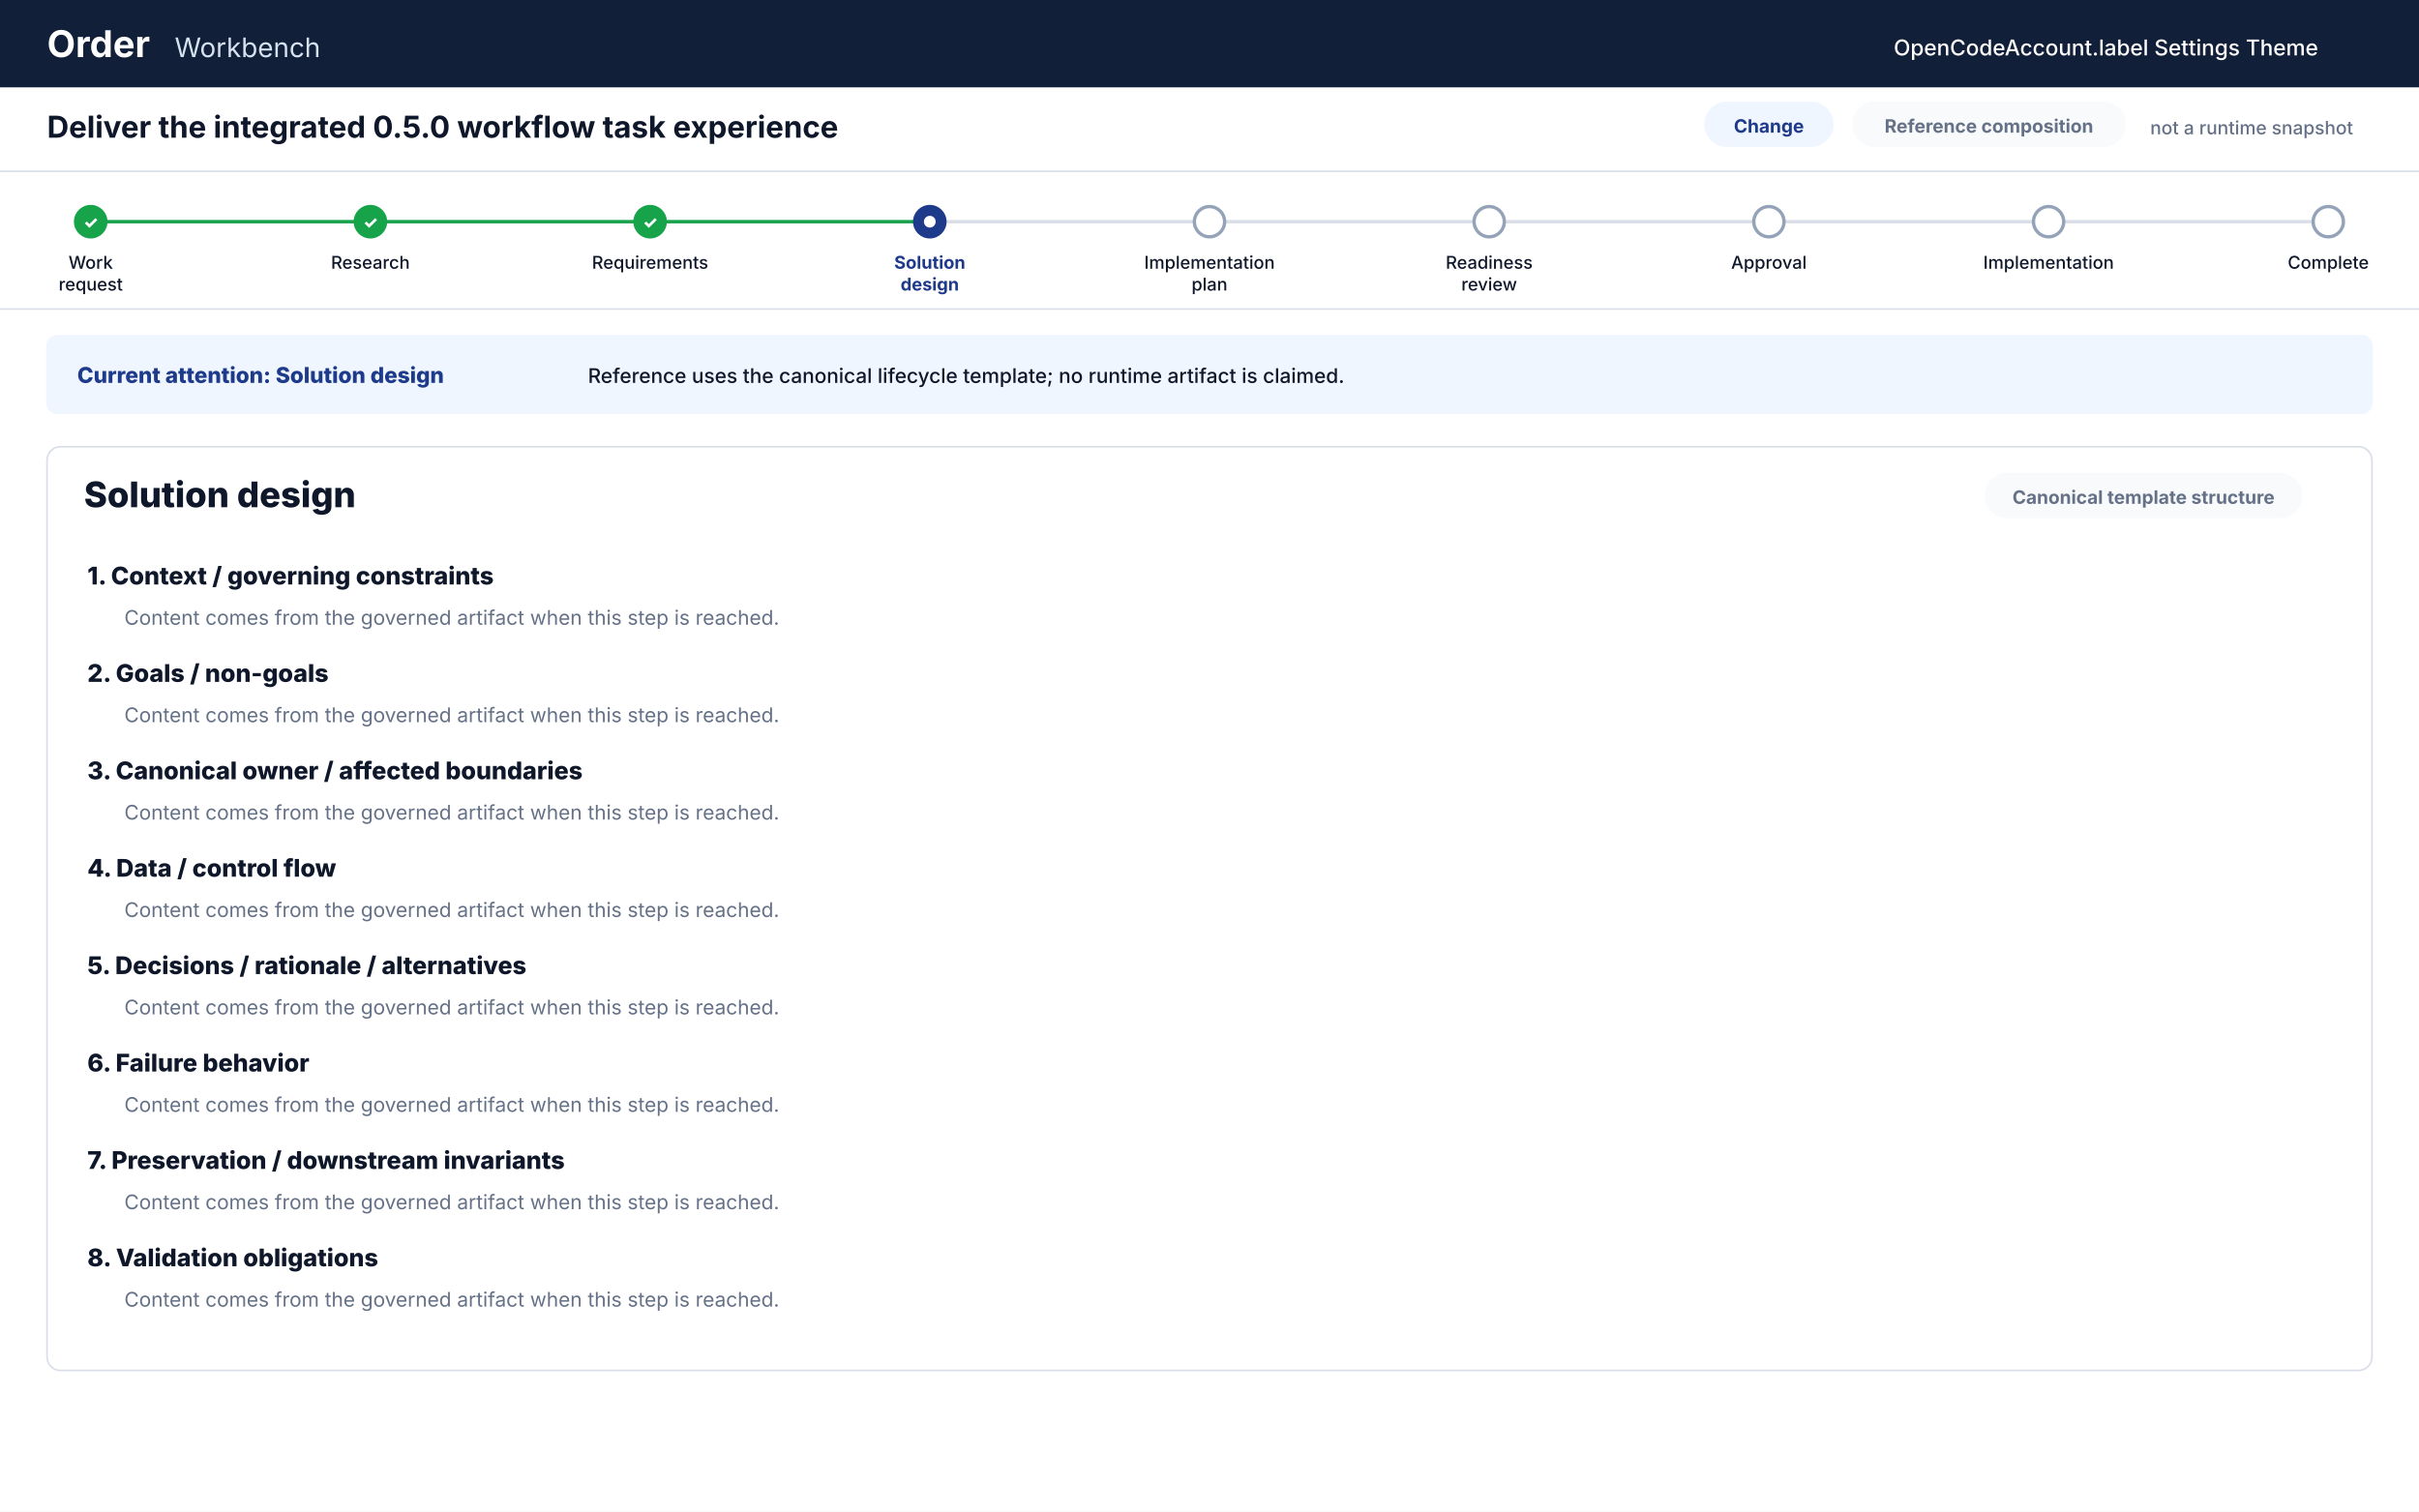
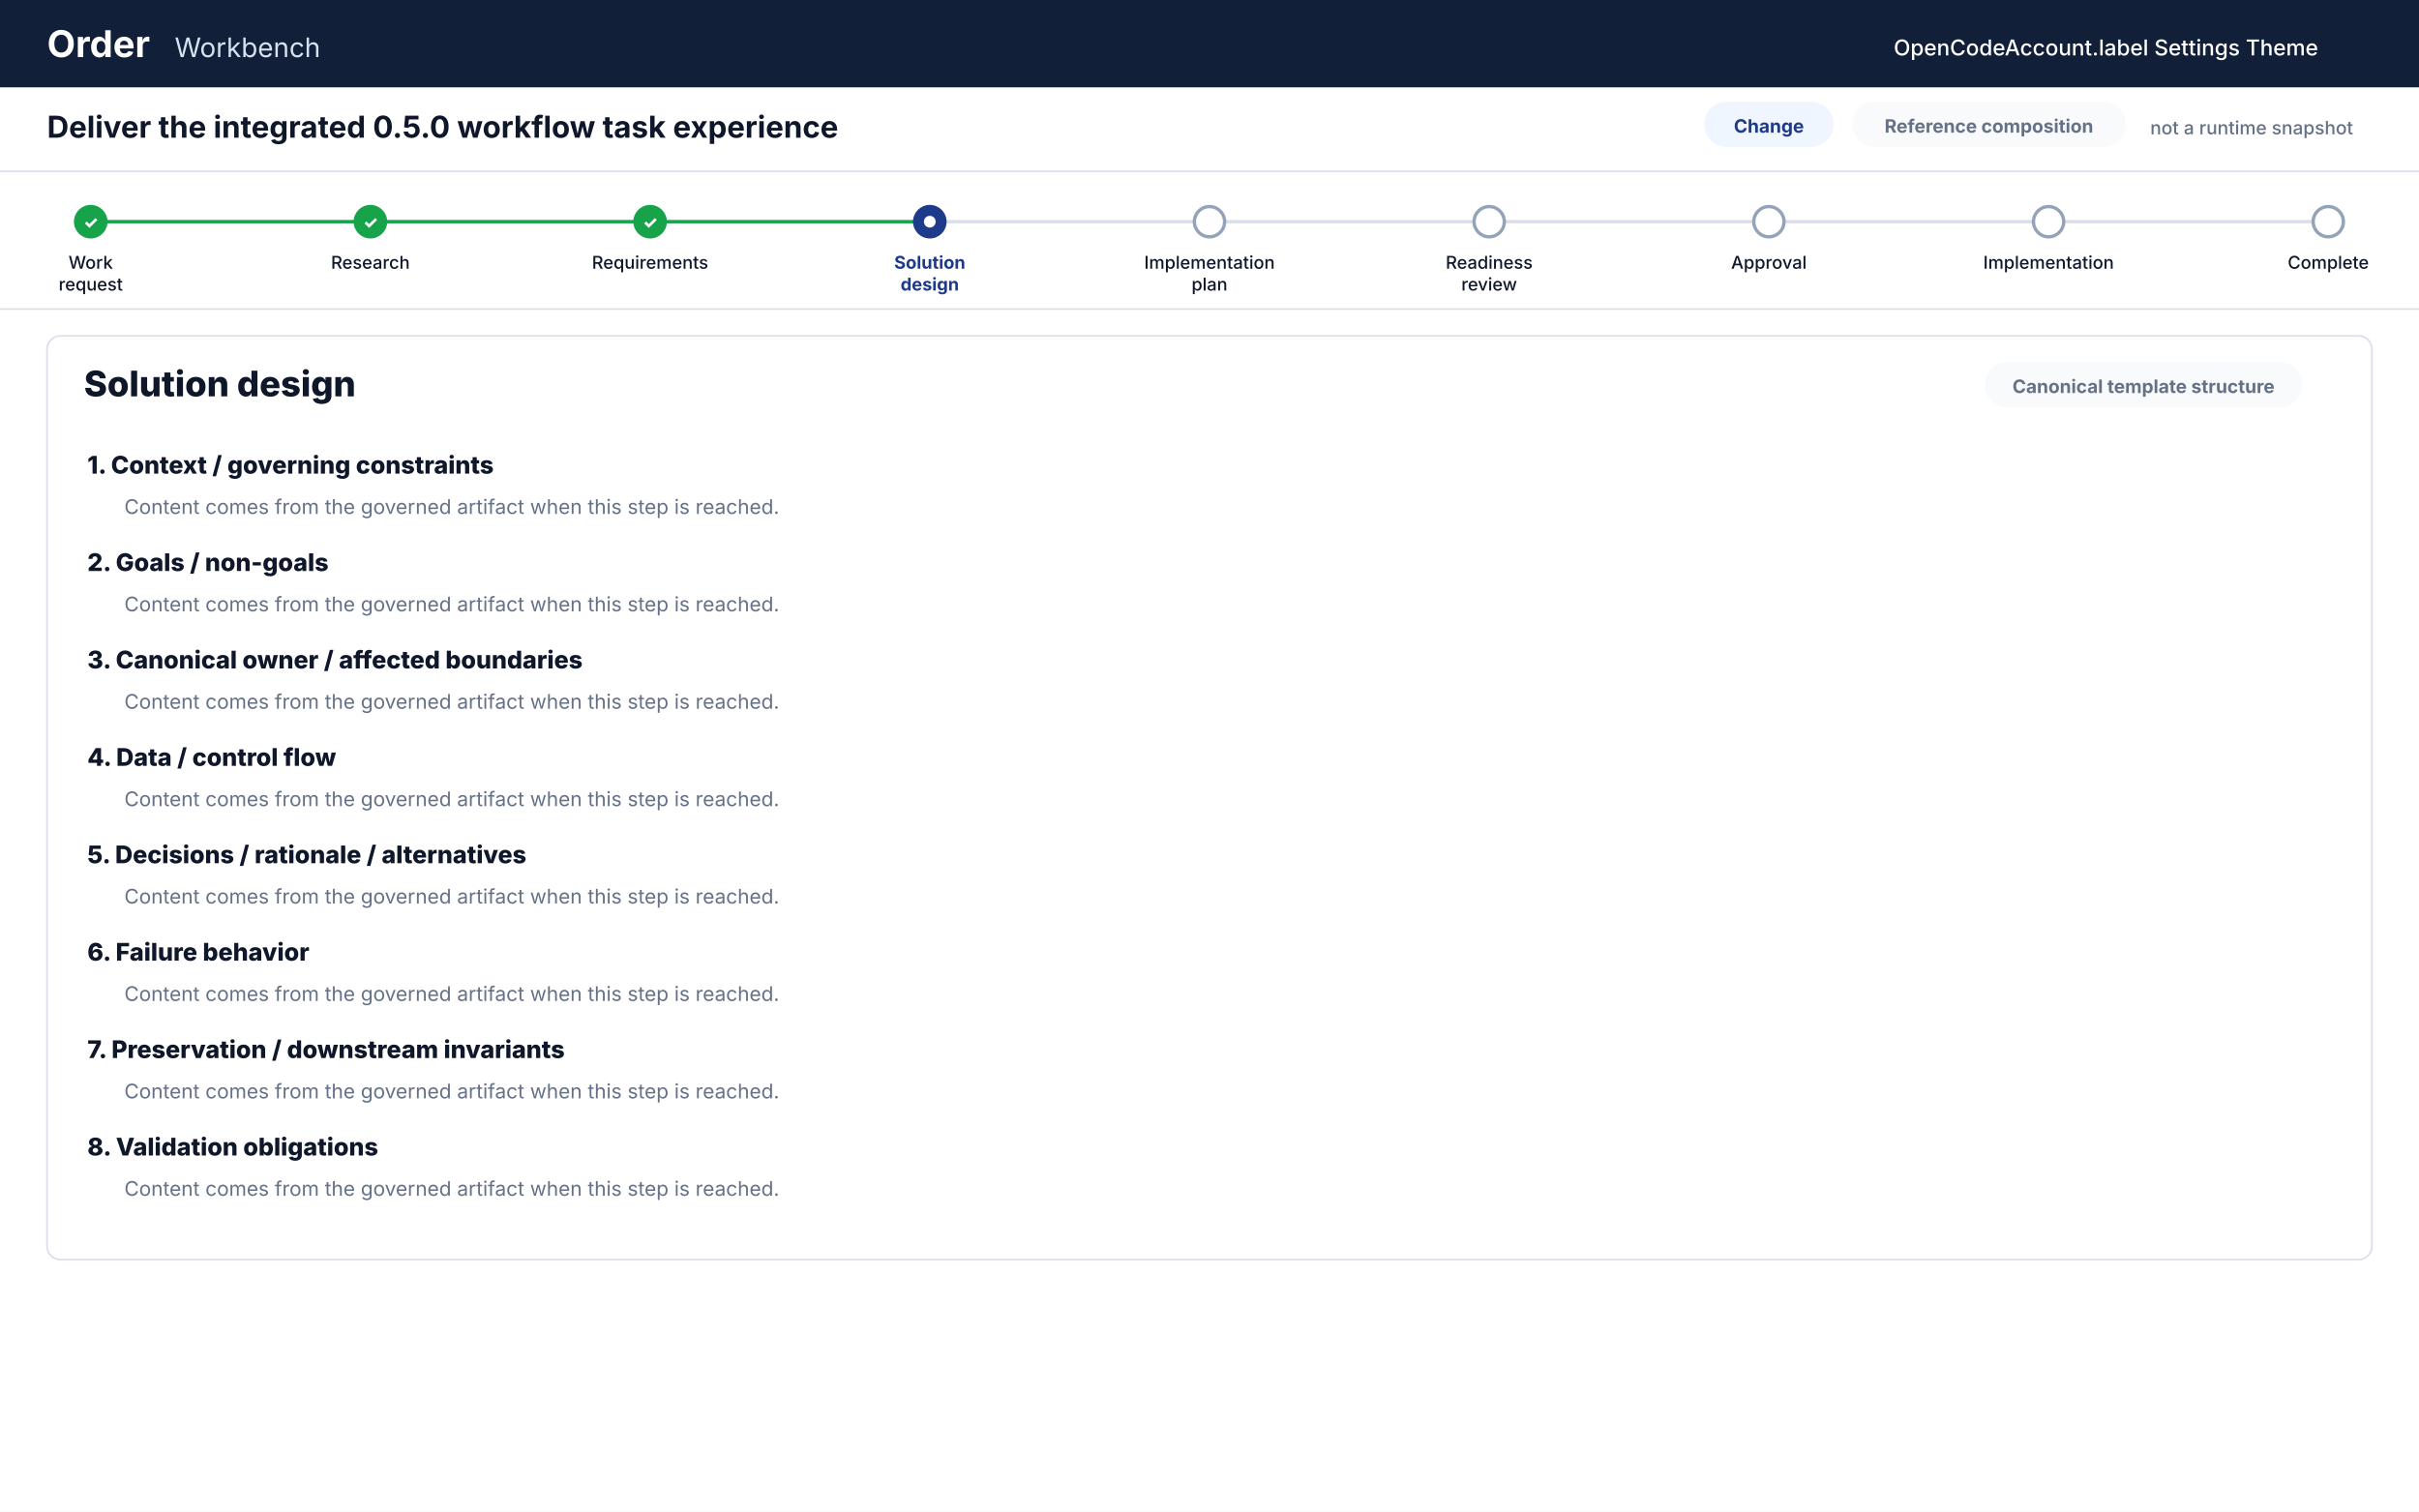
<svg xmlns="http://www.w3.org/2000/svg" width="1440" height="900" viewBox="0 0 1440 900">
  <rect width="1440" height="900" fill="#FFFFFF" />
  <rect width="1440" height="52" fill="#111F38" />
  <text x="28" y="34" font-family="ui-sans-serif,system-ui,-apple-system,Segoe UI,sans-serif" font-size="22" font-weight="700" fill="#fff" text-anchor="start">Order</text>
  <text x="104" y="34" font-family="ui-sans-serif,system-ui,-apple-system,Segoe UI,sans-serif" font-size="16" font-weight="400" fill="#D7E2F1" text-anchor="start">Workbench</text>
  <text x="1380" y="33" font-family="ui-sans-serif,system-ui,-apple-system,Segoe UI,sans-serif" font-size="13" font-weight="500" fill="#fff" text-anchor="end">OpenCodeAccount.label   Settings   Theme</text>
  <line x1="0" y1="102" x2="1440" y2="102" stroke="#D9DEE8" stroke-width="1" />
  <text x="28" y="82" font-family="ui-sans-serif,system-ui,-apple-system,Segoe UI,sans-serif" font-size="18" font-weight="700" fill="#0F172A" text-anchor="start">Deliver the integrated 0.5.0 workflow task experience</text>
  <rect x="1015" y="61" width="76" height="26" rx="13" fill="#EFF6FF" stroke="#EFF6FF" />
  <text x="1053" y="79" font-family="ui-sans-serif,system-ui,-apple-system,Segoe UI,sans-serif" font-size="11" font-weight="700" fill="#1E3A8A" text-anchor="middle">Change</text>
  <rect x="1103" y="61" width="162" height="26" rx="13" fill="#F8FAFC" stroke="#F8FAFC" />
  <text x="1184" y="79" font-family="ui-sans-serif,system-ui,-apple-system,Segoe UI,sans-serif" font-size="11" font-weight="700" fill="#657187" text-anchor="middle">Reference composition</text>
  <text x="1280" y="80" font-family="ui-sans-serif,system-ui,-apple-system,Segoe UI,sans-serif" font-size="11" font-weight="500" fill="#657187" text-anchor="start">not a runtime snapshot</text>
  <line x1="54" y1="132" x2="1386" y2="132" stroke="#D9DEE8" stroke-width="2" />
  <line x1="54" y1="132" x2="553.5" y2="132" stroke="#16A34A" stroke-width="2" />
  <circle cx="54" cy="132" r="9" fill="#16A34A" stroke="#16A34A" stroke-width="2" />
  <text x="54" y="136" font-family="ui-sans-serif,system-ui,-apple-system,Segoe UI,sans-serif" font-size="10" font-weight="800" fill="#fff" text-anchor="middle">✓</text>
  <text x="54" y="160" font-family="ui-sans-serif,system-ui,-apple-system,Segoe UI,sans-serif" font-size="10.5" font-weight="500" fill="#0F172A" text-anchor="middle">Work</text>
  <text x="54" y="173" font-family="ui-sans-serif,system-ui,-apple-system,Segoe UI,sans-serif" font-size="10.5" font-weight="500" fill="#0F172A" text-anchor="middle">request</text>
  <circle cx="220.5" cy="132" r="9" fill="#16A34A" stroke="#16A34A" stroke-width="2" />
  <text x="220.5" y="136" font-family="ui-sans-serif,system-ui,-apple-system,Segoe UI,sans-serif" font-size="10" font-weight="800" fill="#fff" text-anchor="middle">✓</text>
  <text x="220.5" y="160" font-family="ui-sans-serif,system-ui,-apple-system,Segoe UI,sans-serif" font-size="10.5" font-weight="500" fill="#0F172A" text-anchor="middle">Research</text>
  <circle cx="387" cy="132" r="9" fill="#16A34A" stroke="#16A34A" stroke-width="2" />
  <text x="387" y="136" font-family="ui-sans-serif,system-ui,-apple-system,Segoe UI,sans-serif" font-size="10" font-weight="800" fill="#fff" text-anchor="middle">✓</text>
  <text x="387" y="160" font-family="ui-sans-serif,system-ui,-apple-system,Segoe UI,sans-serif" font-size="10.5" font-weight="500" fill="#0F172A" text-anchor="middle">Requirements</text>
  <circle cx="553.5" cy="132" r="9" fill="#1E3A8A" stroke="#1E3A8A" stroke-width="2" />
  <circle cx="553.5" cy="132" r="3.5" fill="#fff" />
  <text x="553.5" y="160" font-family="ui-sans-serif,system-ui,-apple-system,Segoe UI,sans-serif" font-size="10.5" font-weight="700" fill="#1E3A8A" text-anchor="middle">Solution</text>
  <text x="553.5" y="173" font-family="ui-sans-serif,system-ui,-apple-system,Segoe UI,sans-serif" font-size="10.5" font-weight="700" fill="#1E3A8A" text-anchor="middle">design</text>
  <circle cx="720" cy="132" r="9" fill="#FFFFFF" stroke="#94A3B8" stroke-width="2" />
  <text x="720" y="160" font-family="ui-sans-serif,system-ui,-apple-system,Segoe UI,sans-serif" font-size="10.5" font-weight="500" fill="#0F172A" text-anchor="middle">Implementation</text>
  <text x="720" y="173" font-family="ui-sans-serif,system-ui,-apple-system,Segoe UI,sans-serif" font-size="10.5" font-weight="500" fill="#0F172A" text-anchor="middle">plan</text>
  <circle cx="886.5" cy="132" r="9" fill="#FFFFFF" stroke="#94A3B8" stroke-width="2" />
  <text x="886.5" y="160" font-family="ui-sans-serif,system-ui,-apple-system,Segoe UI,sans-serif" font-size="10.5" font-weight="500" fill="#0F172A" text-anchor="middle">Readiness</text>
  <text x="886.5" y="173" font-family="ui-sans-serif,system-ui,-apple-system,Segoe UI,sans-serif" font-size="10.5" font-weight="500" fill="#0F172A" text-anchor="middle">review</text>
  <circle cx="1053" cy="132" r="9" fill="#FFFFFF" stroke="#94A3B8" stroke-width="2" />
  <text x="1053" y="160" font-family="ui-sans-serif,system-ui,-apple-system,Segoe UI,sans-serif" font-size="10.5" font-weight="500" fill="#0F172A" text-anchor="middle">Approval</text>
  <circle cx="1219.5" cy="132" r="9" fill="#FFFFFF" stroke="#94A3B8" stroke-width="2" />
  <text x="1219.5" y="160" font-family="ui-sans-serif,system-ui,-apple-system,Segoe UI,sans-serif" font-size="10.5" font-weight="500" fill="#0F172A" text-anchor="middle">Implementation</text>
  <circle cx="1386" cy="132" r="9" fill="#FFFFFF" stroke="#94A3B8" stroke-width="2" />
  <text x="1386" y="160" font-family="ui-sans-serif,system-ui,-apple-system,Segoe UI,sans-serif" font-size="10.5" font-weight="500" fill="#0F172A" text-anchor="middle">Complete</text>
  <line x1="0" y1="184" x2="1440" y2="184" stroke="#D9DEE8" stroke-width="1" />
-   <rect x="28" y="200" width="1384" height="46" rx="6" fill="#EFF6FF" stroke="#EFF6FF" />
-   <text x="46" y="228" font-family="ui-sans-serif,system-ui,-apple-system,Segoe UI,sans-serif" font-size="13" font-weight="800" fill="#1E3A8A" text-anchor="start">Current attention: Solution design</text>
-   <text x="350" y="228" font-family="ui-sans-serif,system-ui,-apple-system,Segoe UI,sans-serif" font-size="12" font-weight="500" fill="#0F172A" text-anchor="start">Reference uses the canonical lifecycle template; no runtime artifact is claimed.</text>
-   <rect x="28" y="266" width="1384" height="550" rx="8" fill="#FFFFFF" stroke="#D9DEE8" />
-   <text x="50" y="302" font-family="ui-sans-serif,system-ui,-apple-system,Segoe UI,sans-serif" font-size="21" font-weight="800" fill="#0F172A" text-anchor="start">Solution design</text>
-   <rect x="1182" y="282" width="188" height="26" rx="13" fill="#F8FAFC" stroke="#F8FAFC" />
-   <text x="1276" y="300" font-family="ui-sans-serif,system-ui,-apple-system,Segoe UI,sans-serif" font-size="11" font-weight="700" fill="#657187" text-anchor="middle">Canonical template structure</text>
-   <text x="52" y="348" font-family="ui-sans-serif,system-ui,-apple-system,Segoe UI,sans-serif" font-size="14.5" font-weight="800" fill="#0F172A" text-anchor="start">1. Context / governing constraints</text>
-   <text x="74" y="372" font-family="ui-sans-serif,system-ui,-apple-system,Segoe UI,sans-serif" font-size="12" font-weight="400" fill="#657187" text-anchor="start">Content comes from the governed artifact when this step is reached.</text>
-   <text x="52" y="406" font-family="ui-sans-serif,system-ui,-apple-system,Segoe UI,sans-serif" font-size="14.5" font-weight="800" fill="#0F172A" text-anchor="start">2. Goals / non-goals</text>
-   <text x="74" y="430" font-family="ui-sans-serif,system-ui,-apple-system,Segoe UI,sans-serif" font-size="12" font-weight="400" fill="#657187" text-anchor="start">Content comes from the governed artifact when this step is reached.</text>
-   <text x="52" y="464" font-family="ui-sans-serif,system-ui,-apple-system,Segoe UI,sans-serif" font-size="14.5" font-weight="800" fill="#0F172A" text-anchor="start">3. Canonical owner / affected boundaries</text>
-   <text x="74" y="488" font-family="ui-sans-serif,system-ui,-apple-system,Segoe UI,sans-serif" font-size="12" font-weight="400" fill="#657187" text-anchor="start">Content comes from the governed artifact when this step is reached.</text>
-   <text x="52" y="522" font-family="ui-sans-serif,system-ui,-apple-system,Segoe UI,sans-serif" font-size="14.5" font-weight="800" fill="#0F172A" text-anchor="start">4. Data / control flow</text>
-   <text x="74" y="546" font-family="ui-sans-serif,system-ui,-apple-system,Segoe UI,sans-serif" font-size="12" font-weight="400" fill="#657187" text-anchor="start">Content comes from the governed artifact when this step is reached.</text>
-   <text x="52" y="580" font-family="ui-sans-serif,system-ui,-apple-system,Segoe UI,sans-serif" font-size="14.5" font-weight="800" fill="#0F172A" text-anchor="start">5. Decisions / rationale / alternatives</text>
-   <text x="74" y="604" font-family="ui-sans-serif,system-ui,-apple-system,Segoe UI,sans-serif" font-size="12" font-weight="400" fill="#657187" text-anchor="start">Content comes from the governed artifact when this step is reached.</text>
-   <text x="52" y="638" font-family="ui-sans-serif,system-ui,-apple-system,Segoe UI,sans-serif" font-size="14.5" font-weight="800" fill="#0F172A" text-anchor="start">6. Failure behavior</text>
-   <text x="74" y="662" font-family="ui-sans-serif,system-ui,-apple-system,Segoe UI,sans-serif" font-size="12" font-weight="400" fill="#657187" text-anchor="start">Content comes from the governed artifact when this step is reached.</text>
-   <text x="52" y="696" font-family="ui-sans-serif,system-ui,-apple-system,Segoe UI,sans-serif" font-size="14.5" font-weight="800" fill="#0F172A" text-anchor="start">7. Preservation / downstream invariants</text>
-   <text x="74" y="720" font-family="ui-sans-serif,system-ui,-apple-system,Segoe UI,sans-serif" font-size="12" font-weight="400" fill="#657187" text-anchor="start">Content comes from the governed artifact when this step is reached.</text>
-   <text x="52" y="754" font-family="ui-sans-serif,system-ui,-apple-system,Segoe UI,sans-serif" font-size="14.5" font-weight="800" fill="#0F172A" text-anchor="start">8. Validation obligations</text>
-   <text x="74" y="778" font-family="ui-sans-serif,system-ui,-apple-system,Segoe UI,sans-serif" font-size="12" font-weight="400" fill="#657187" text-anchor="start">Content comes from the governed artifact when this step is reached.</text>
+   <rect x="28" y="200" width="1384" height="550" rx="8" fill="#FFFFFF" stroke="#D9DEE8" />
+   <text x="50" y="236" font-family="ui-sans-serif,system-ui,-apple-system,Segoe UI,sans-serif" font-size="21" font-weight="800" fill="#0F172A" text-anchor="start">Solution design</text>
+   <rect x="1182" y="216" width="188" height="26" rx="13" fill="#F8FAFC" stroke="#F8FAFC" />
+   <text x="1276" y="234" font-family="ui-sans-serif,system-ui,-apple-system,Segoe UI,sans-serif" font-size="11" font-weight="700" fill="#657187" text-anchor="middle">Canonical template structure</text>
+   <text x="52" y="282" font-family="ui-sans-serif,system-ui,-apple-system,Segoe UI,sans-serif" font-size="14.5" font-weight="800" fill="#0F172A" text-anchor="start">1. Context / governing constraints</text>
+   <text x="74" y="306" font-family="ui-sans-serif,system-ui,-apple-system,Segoe UI,sans-serif" font-size="12" font-weight="400" fill="#657187" text-anchor="start">Content comes from the governed artifact when this step is reached.</text>
+   <text x="52" y="340" font-family="ui-sans-serif,system-ui,-apple-system,Segoe UI,sans-serif" font-size="14.5" font-weight="800" fill="#0F172A" text-anchor="start">2. Goals / non-goals</text>
+   <text x="74" y="364" font-family="ui-sans-serif,system-ui,-apple-system,Segoe UI,sans-serif" font-size="12" font-weight="400" fill="#657187" text-anchor="start">Content comes from the governed artifact when this step is reached.</text>
+   <text x="52" y="398" font-family="ui-sans-serif,system-ui,-apple-system,Segoe UI,sans-serif" font-size="14.5" font-weight="800" fill="#0F172A" text-anchor="start">3. Canonical owner / affected boundaries</text>
+   <text x="74" y="422" font-family="ui-sans-serif,system-ui,-apple-system,Segoe UI,sans-serif" font-size="12" font-weight="400" fill="#657187" text-anchor="start">Content comes from the governed artifact when this step is reached.</text>
+   <text x="52" y="456" font-family="ui-sans-serif,system-ui,-apple-system,Segoe UI,sans-serif" font-size="14.5" font-weight="800" fill="#0F172A" text-anchor="start">4. Data / control flow</text>
+   <text x="74" y="480" font-family="ui-sans-serif,system-ui,-apple-system,Segoe UI,sans-serif" font-size="12" font-weight="400" fill="#657187" text-anchor="start">Content comes from the governed artifact when this step is reached.</text>
+   <text x="52" y="514" font-family="ui-sans-serif,system-ui,-apple-system,Segoe UI,sans-serif" font-size="14.5" font-weight="800" fill="#0F172A" text-anchor="start">5. Decisions / rationale / alternatives</text>
+   <text x="74" y="538" font-family="ui-sans-serif,system-ui,-apple-system,Segoe UI,sans-serif" font-size="12" font-weight="400" fill="#657187" text-anchor="start">Content comes from the governed artifact when this step is reached.</text>
+   <text x="52" y="572" font-family="ui-sans-serif,system-ui,-apple-system,Segoe UI,sans-serif" font-size="14.5" font-weight="800" fill="#0F172A" text-anchor="start">6. Failure behavior</text>
+   <text x="74" y="596" font-family="ui-sans-serif,system-ui,-apple-system,Segoe UI,sans-serif" font-size="12" font-weight="400" fill="#657187" text-anchor="start">Content comes from the governed artifact when this step is reached.</text>
+   <text x="52" y="630" font-family="ui-sans-serif,system-ui,-apple-system,Segoe UI,sans-serif" font-size="14.5" font-weight="800" fill="#0F172A" text-anchor="start">7. Preservation / downstream invariants</text>
+   <text x="74" y="654" font-family="ui-sans-serif,system-ui,-apple-system,Segoe UI,sans-serif" font-size="12" font-weight="400" fill="#657187" text-anchor="start">Content comes from the governed artifact when this step is reached.</text>
+   <text x="52" y="688" font-family="ui-sans-serif,system-ui,-apple-system,Segoe UI,sans-serif" font-size="14.5" font-weight="800" fill="#0F172A" text-anchor="start">8. Validation obligations</text>
+   <text x="74" y="712" font-family="ui-sans-serif,system-ui,-apple-system,Segoe UI,sans-serif" font-size="12" font-weight="400" fill="#657187" text-anchor="start">Content comes from the governed artifact when this step is reached.</text>
</svg>
